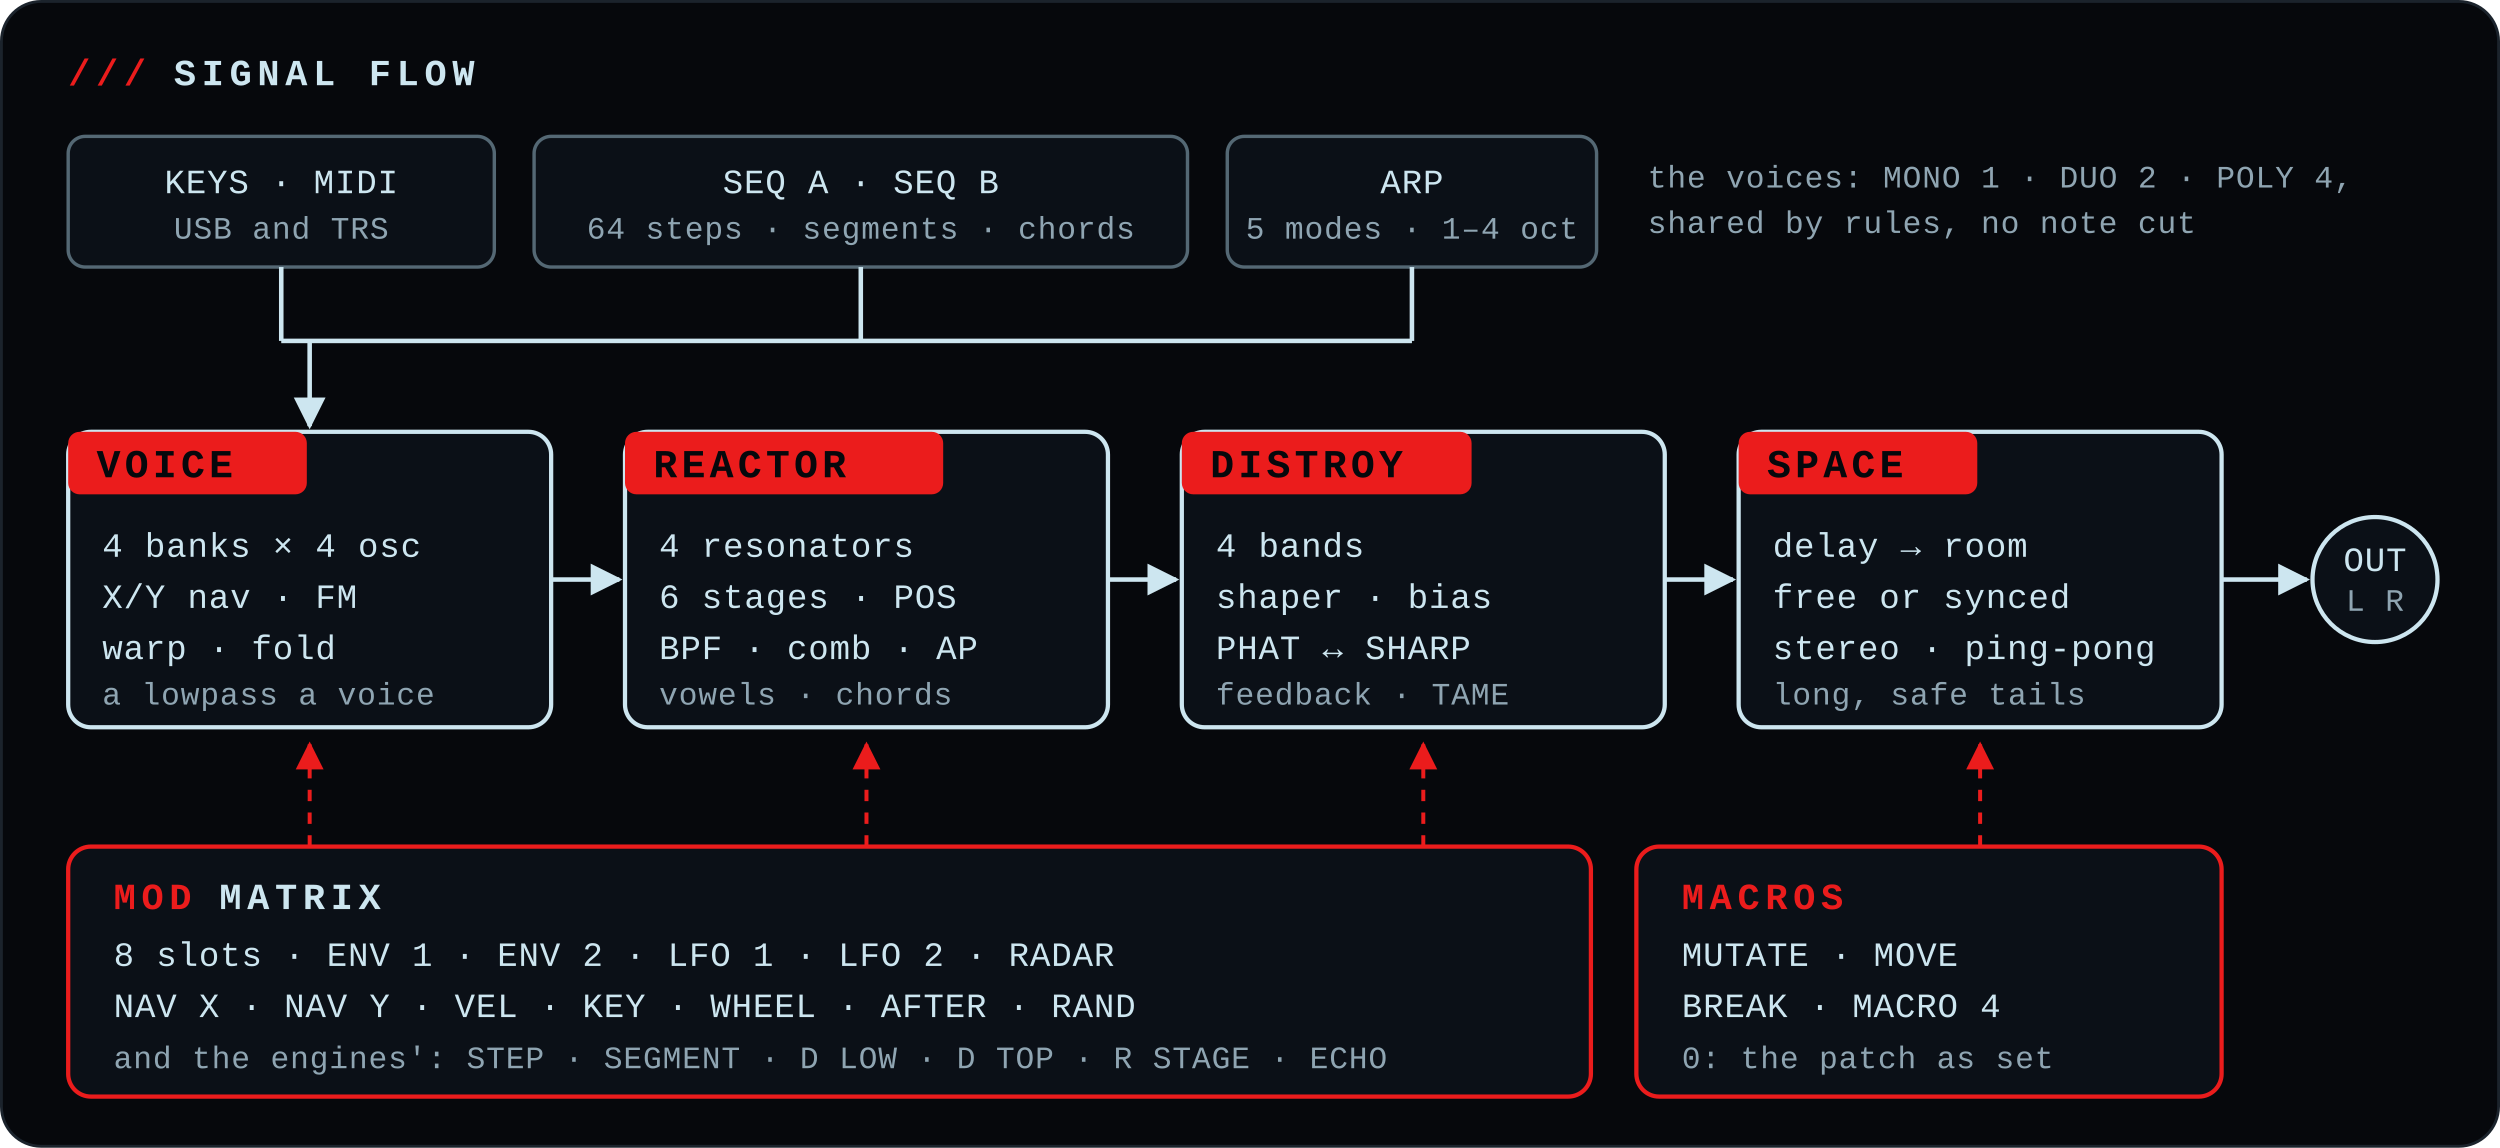
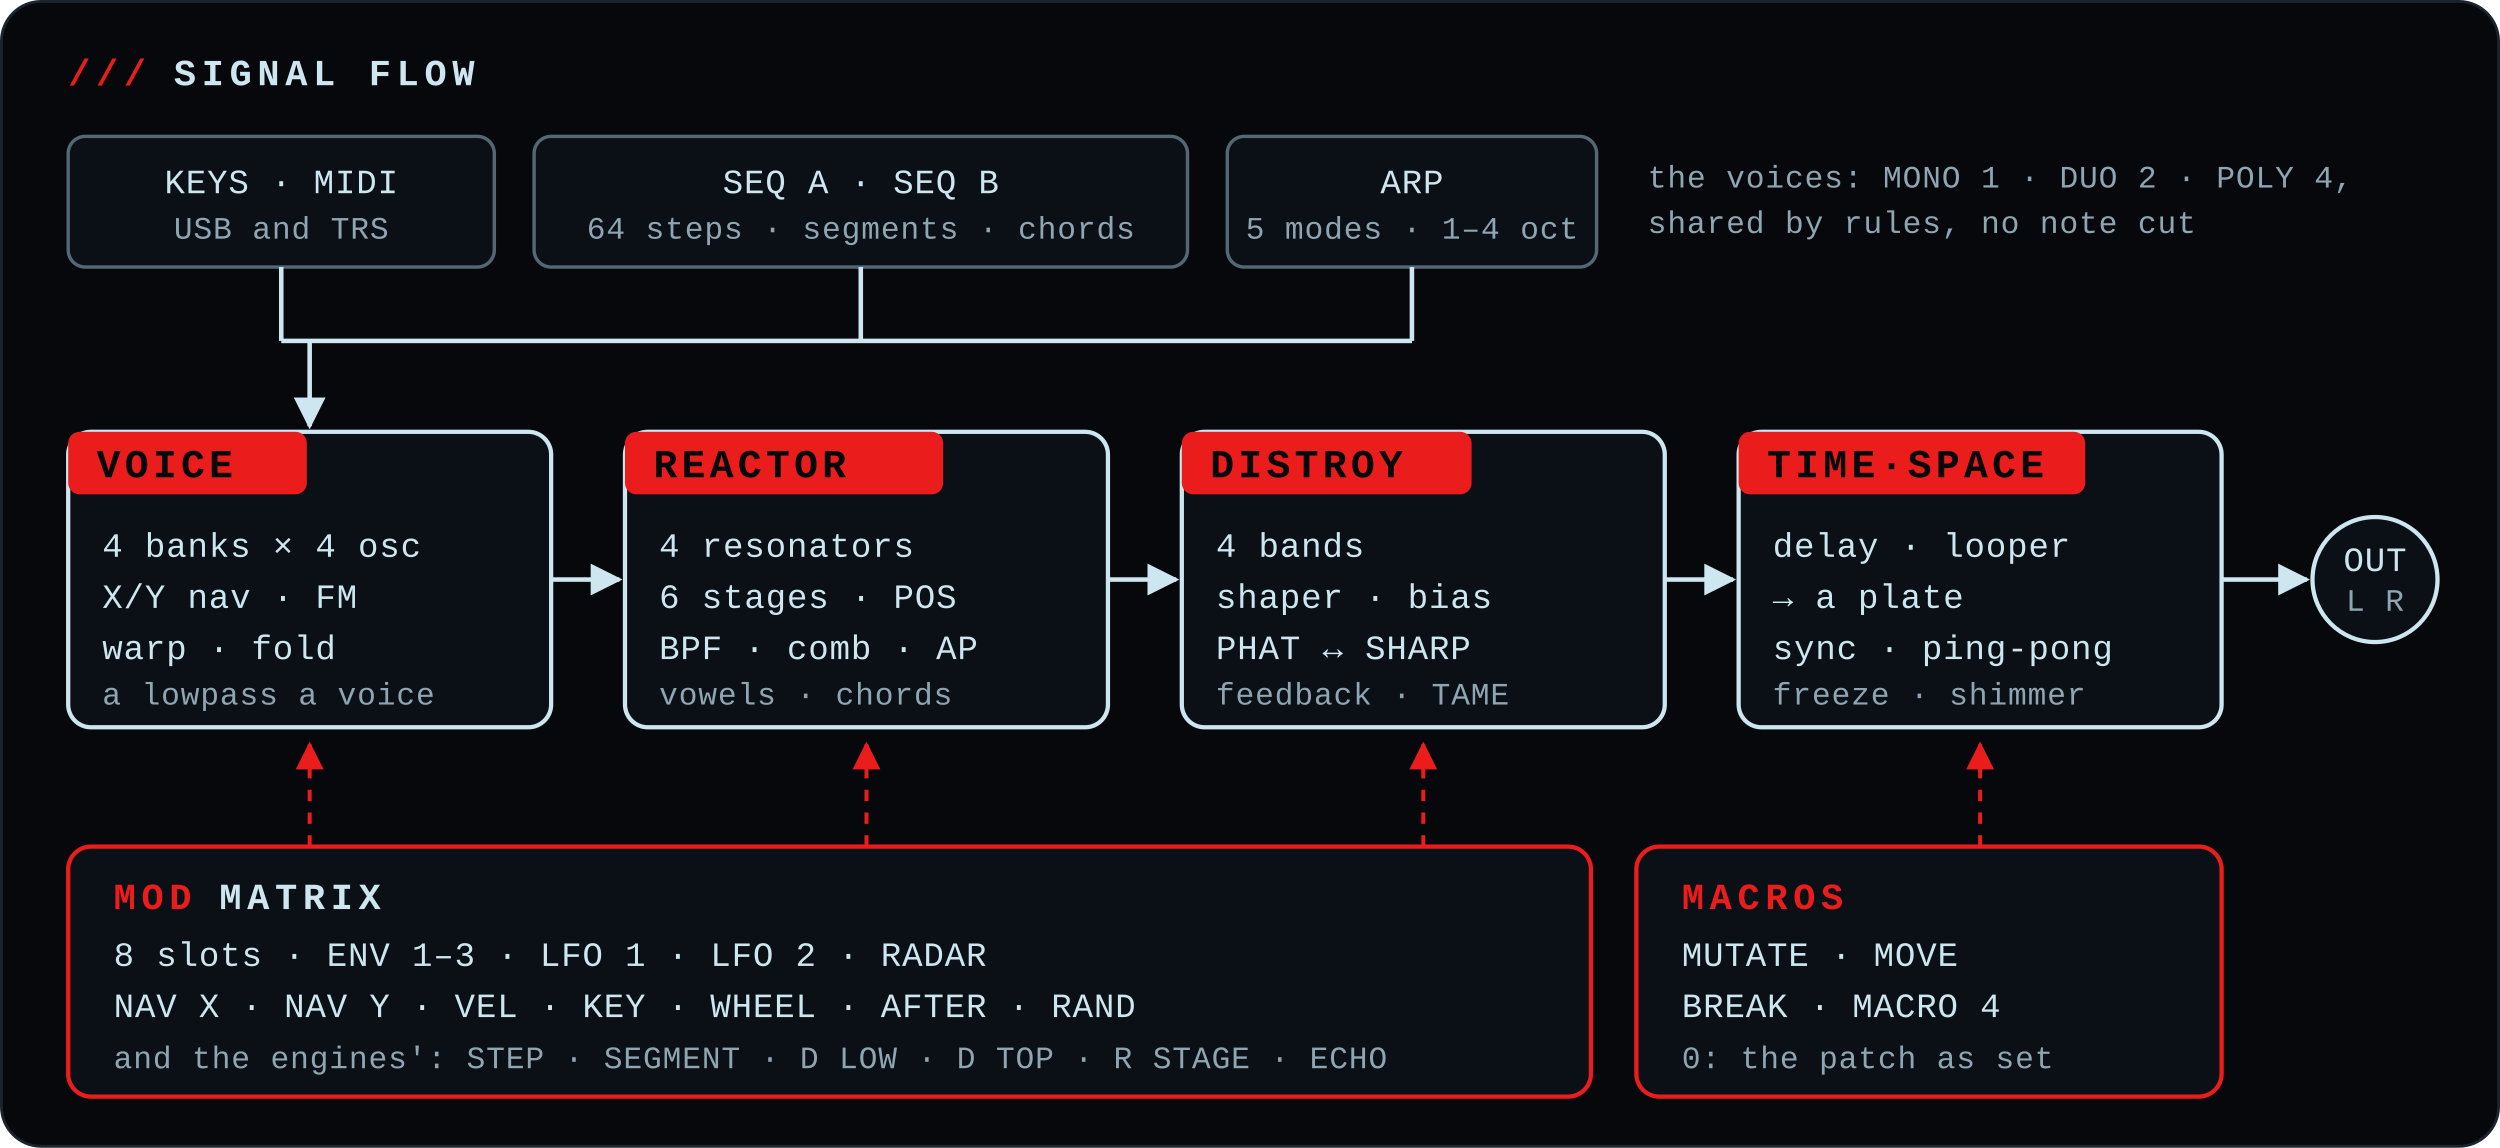
- <svg xmlns="http://www.w3.org/2000/svg" viewBox="0 0 880 404" width="880" height="404" role="img" aria-label="Star Distroyer's signal chain: notes from the keys, MIDI, two sequencer tracks and the arpeggiator play the voices; VOICE, REACTOR, DISTROY and SPACE in series to the stereo out; the modulation matrix with RADAR and four macros reach every engine">
+ <svg xmlns="http://www.w3.org/2000/svg" viewBox="0 0 880 404" width="880" height="404" role="img" aria-label="Star Distroyer's signal chain: notes from the keys, MIDI, two sequencer tracks and the arpeggiator play the voices; VOICE, REACTOR, DISTROY, and TIME and SPACE (a delay and a looper into a plate) in series to the stereo out; the modulation matrix with RADAR and four macros reach every engine">
  <defs>
    <marker id="a" viewBox="0 0 10 10" refX="9" refY="5" markerWidth="7" markerHeight="7" orient="auto-start-reverse">
      <path d="M0 0 L10 5 L0 10 z" fill="#CDE6F0" />
    </marker>
    <marker id="r" viewBox="0 0 10 10" refX="9" refY="5" markerWidth="7" markerHeight="7" orient="auto-start-reverse">
      <path d="M0 0 L10 5 L0 10 z" fill="#EB1C1C" />
    </marker>
    <style>
      text { font-family: ui-monospace, SFMono-Regular, Menlo, Consolas, "Liberation Mono", monospace; fill: #CDE6F0; }
      .t { font-size: 14px; font-weight: 700; letter-spacing: 1.5px; fill: #06080C; }
      .b { font-size: 12px; letter-spacing: 0.3px; }
      .d { font-size: 11px; letter-spacing: 0.3px; fill: #8FA5B2; }
      .h { font-size: 13px; font-weight: 700; letter-spacing: 2px; }
      .box { fill: #0B1017; stroke: #CDE6F0; stroke-width: 1.5; }
      .src { fill: #0B1017; stroke: #546874; stroke-width: 1.2; }
      .ln { stroke: #CDE6F0; stroke-width: 1.6; fill: none; }
      .mod { stroke: #EB1C1C; stroke-width: 1.4; fill: none; stroke-dasharray: 4 4; }
    </style>
  </defs>
  <rect x="0.5" y="0.5" width="879" height="403" rx="14" fill="#06080C" stroke="#1B232C" />
  <text x="24" y="30" class="h">
    <tspan fill="#EB1C1C">///</tspan> SIGNAL FLOW</text>
  <rect x="24" y="48" width="150" height="46" rx="6" class="src" />
  <text x="99" y="68" class="b" text-anchor="middle">KEYS · MIDI</text>
  <text x="99" y="84" class="d" text-anchor="middle">USB and TRS</text>
  <rect x="188" y="48" width="230" height="46" rx="6" class="src" />
  <text x="303" y="68" class="b" text-anchor="middle">SEQ A · SEQ B</text>
  <text x="303" y="84" class="d" text-anchor="middle">64 steps · segments · chords</text>
  <rect x="432" y="48" width="130" height="46" rx="6" class="src" />
  <text x="497" y="68" class="b" text-anchor="middle">ARP</text>
  <text x="497" y="84" class="d" text-anchor="middle">5 modes · 1–4 oct</text>
  <path d="M99 94 V120 M303 94 V120 M497 94 V120 M99 120 H497" class="ln" />
  <path d="M109 120 V150" class="ln" marker-end="url(#a)" />
  <text x="580" y="66" class="d">the voices: MONO 1 · DUO 2 · POLY 4,</text>
  <text x="580" y="82" class="d">shared by rules, no note cut</text>
  <rect x="24" y="152" width="170" height="104" rx="8" class="box" />
  <rect x="24" y="152" width="84" height="22" rx="4" fill="#EB1C1C" />
  <text x="34" y="168" class="t">VOICE</text>
  <text x="36" y="196" class="b">4 banks × 4 osc</text>
  <text x="36" y="214" class="b">X/Y nav · FM</text>
  <text x="36" y="232" class="b">warp · fold</text>
  <text x="36" y="248" class="d">a lowpass a voice</text>
  <rect x="220" y="152" width="170" height="104" rx="8" class="box" />
  <rect x="220" y="152" width="112" height="22" rx="4" fill="#EB1C1C" />
  <text x="230" y="168" class="t">REACTOR</text>
  <text x="232" y="196" class="b">4 resonators</text>
  <text x="232" y="214" class="b">6 stages · POS</text>
  <text x="232" y="232" class="b">BPF · comb · AP</text>
  <text x="232" y="248" class="d">vowels · chords</text>
  <rect x="416" y="152" width="170" height="104" rx="8" class="box" />
  <rect x="416" y="152" width="102" height="22" rx="4" fill="#EB1C1C" />
  <text x="426" y="168" class="t">DISTROY</text>
  <text x="428" y="196" class="b">4 bands</text>
  <text x="428" y="214" class="b">shaper · bias</text>
  <text x="428" y="232" class="b">PHAT ↔ SHARP</text>
  <text x="428" y="248" class="d">feedback · TAME</text>
  <rect x="612" y="152" width="170" height="104" rx="8" class="box" />
-   <rect x="612" y="152" width="84" height="22" rx="4" fill="#EB1C1C" />
-   <text x="622" y="168" class="t">SPACE</text>
-   <text x="624" y="196" class="b">delay → room</text>
-   <text x="624" y="214" class="b">free or synced</text>
-   <text x="624" y="232" class="b">stereo · ping-pong</text>
-   <text x="624" y="248" class="d">long, safe tails</text>
+   <rect x="612" y="152" width="122" height="22" rx="4" fill="#EB1C1C" />
+   <text x="622" y="168" class="t">TIME·SPACE</text>
+   <text x="624" y="196" class="b">delay · looper</text>
+   <text x="624" y="214" class="b">→ a plate</text>
+   <text x="624" y="232" class="b">sync · ping-pong</text>
+   <text x="624" y="248" class="d">freeze · shimmer</text>
  <path d="M194 204 H218" class="ln" marker-end="url(#a)" />
  <path d="M390 204 H414" class="ln" marker-end="url(#a)" />
  <path d="M586 204 H610" class="ln" marker-end="url(#a)" />
  <path d="M782 204 H812" class="ln" marker-end="url(#a)" />
  <circle cx="836" cy="204" r="22" fill="#0B1017" stroke="#CDE6F0" stroke-width="1.5" />
  <text x="836" y="201" class="b" text-anchor="middle">OUT</text>
  <text x="836" y="215" class="d" text-anchor="middle">L R</text>
  <path d="M109 298 V262" class="mod" marker-end="url(#r)" />
  <path d="M305 298 V262" class="mod" marker-end="url(#r)" />
  <path d="M501 298 V262" class="mod" marker-end="url(#r)" />
  <path d="M697 298 V262" class="mod" marker-end="url(#r)" />
  <rect x="24" y="298" width="536" height="88" rx="8" fill="#0B1017" stroke="#EB1C1C" stroke-width="1.5" />
  <text x="40" y="320" class="h">
    <tspan fill="#EB1C1C">MOD</tspan> MATRIX</text>
-   <text x="40" y="340" class="b">8 slots · ENV 1 · ENV 2 · LFO 1 · LFO 2 · RADAR</text>
+   <text x="40" y="340" class="b">8 slots · ENV 1–3 · LFO 1 · LFO 2 · RADAR</text>
  <text x="40" y="358" class="b">NAV X · NAV Y · VEL · KEY · WHEEL · AFTER · RAND</text>
  <text x="40" y="376" class="d">and the engines': STEP · SEGMENT · D LOW · D TOP · R STAGE · ECHO</text>
  <rect x="576" y="298" width="206" height="88" rx="8" fill="#0B1017" stroke="#EB1C1C" stroke-width="1.5" />
  <text x="592" y="320" class="h">
    <tspan fill="#EB1C1C">MACROS</tspan>
  </text>
  <text x="592" y="340" class="b">MUTATE · MOVE</text>
  <text x="592" y="358" class="b">BREAK · MACRO 4</text>
  <text x="592" y="376" class="d">0: the patch as set</text>
</svg>
